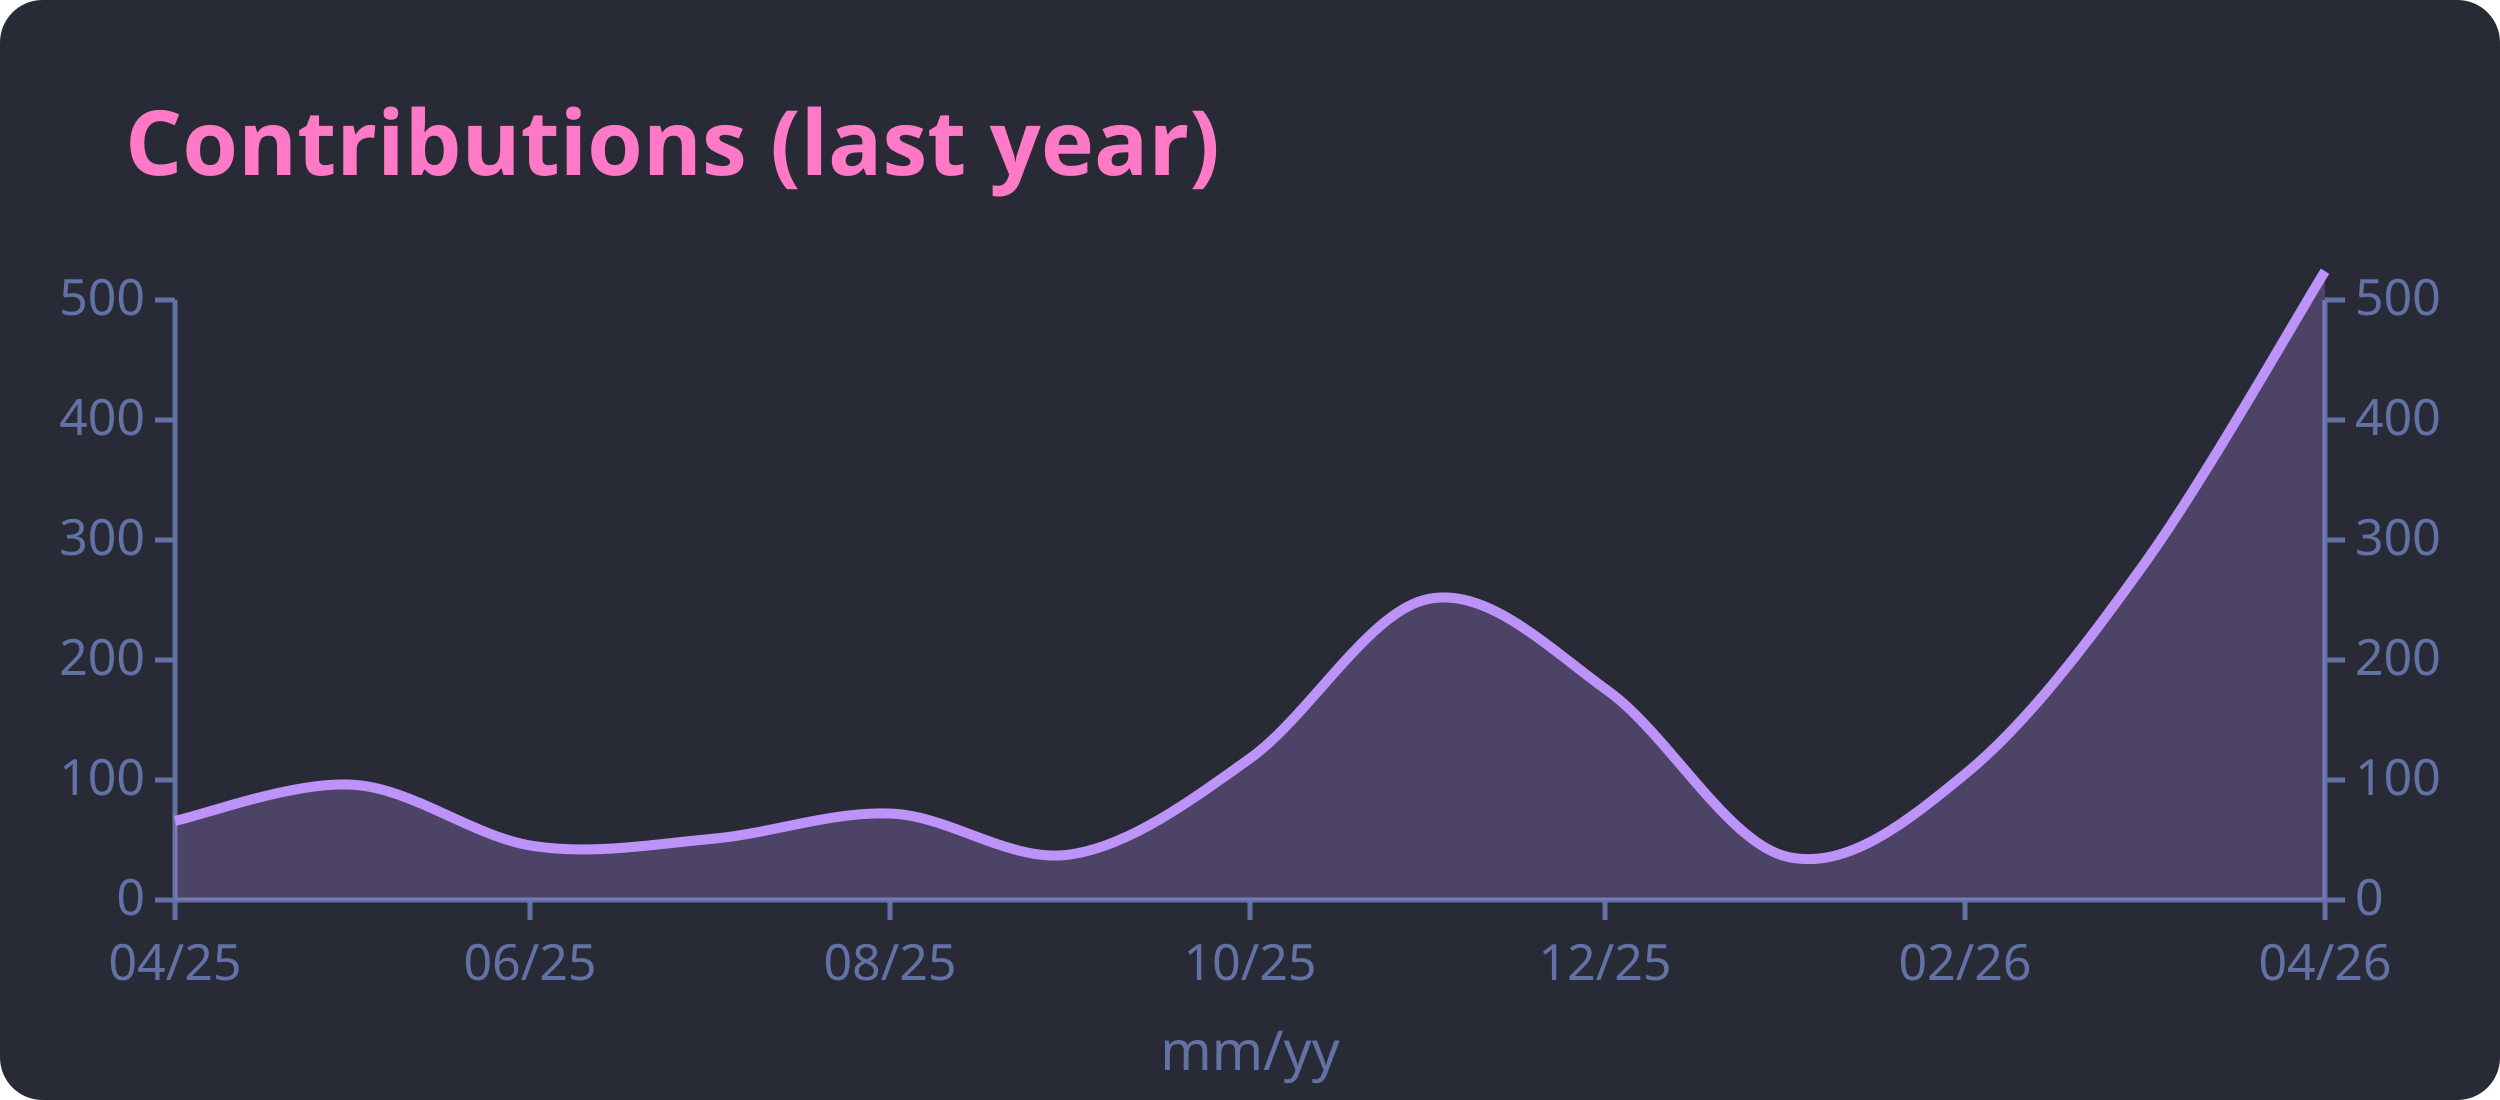
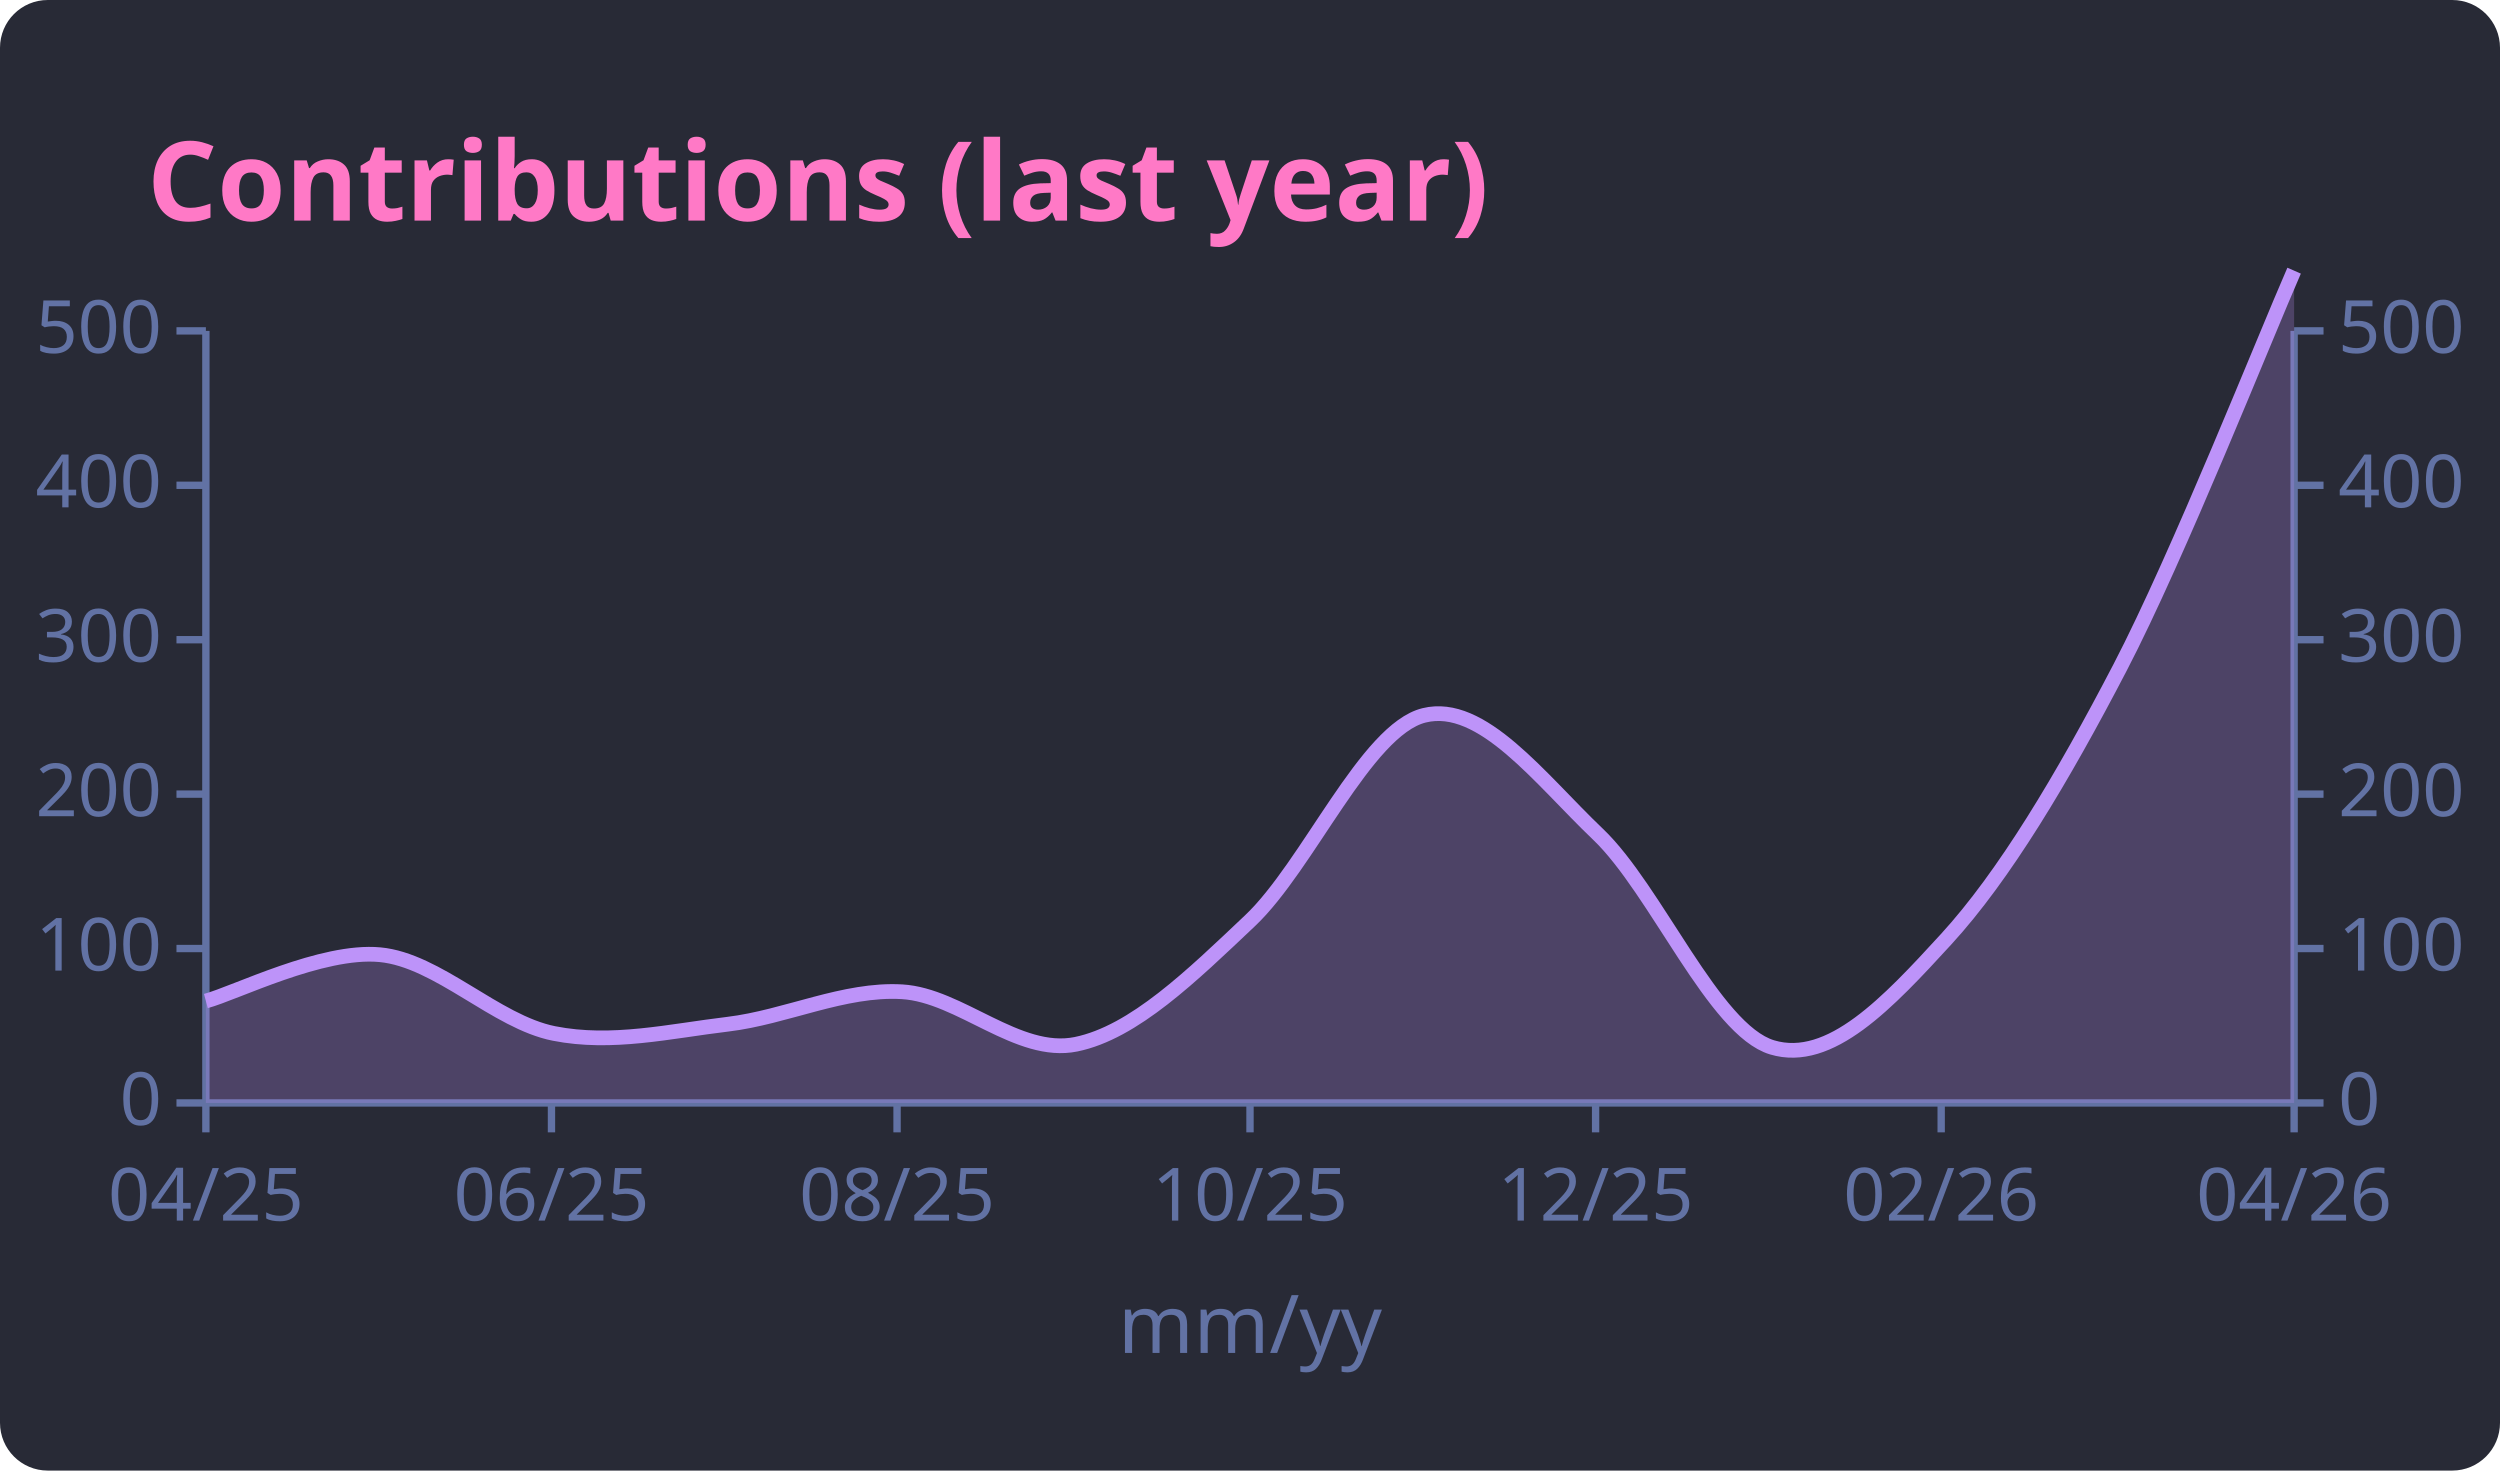
- <svg xmlns="http://www.w3.org/2000/svg" width="500" height="220" viewBox="0 0 500 220" font-family="'Segoe UI', Ubuntu, Sans-Serif">
-   <rect x="0.5" y="0.5" width="499" height="219" rx="8" fill="#282a36" stroke="#282a36" stroke-opacity="1.00" />
-   <text x="25" y="35" font-size="18" font-weight="600" fill="#ff79c6">Contributions (last year)</text>
-   <line x1="35" y1="60" x2="35" y2="180" stroke="#6272a4" />
-   <line x1="465" y1="60" x2="465" y2="180" stroke="#6272a4" />
-   <line x1="31" y1="180" x2="35" y2="180" stroke="#6272a4" />
-   <text x="29" y="183" font-size="10" fill="#6272a4" text-anchor="end">0</text>
-   <line x1="465" y1="180" x2="469" y2="180" stroke="#6272a4" />
-   <text x="471" y="183" font-size="10" fill="#6272a4" text-anchor="start">0</text>
-   <line x1="31" y1="156" x2="35" y2="156" stroke="#6272a4" />
-   <text x="29" y="159" font-size="10" fill="#6272a4" text-anchor="end">100</text>
-   <line x1="465" y1="156" x2="469" y2="156" stroke="#6272a4" />
-   <text x="471" y="159" font-size="10" fill="#6272a4" text-anchor="start">100</text>
-   <line x1="31" y1="132" x2="35" y2="132" stroke="#6272a4" />
-   <text x="29" y="135" font-size="10" fill="#6272a4" text-anchor="end">200</text>
-   <line x1="465" y1="132" x2="469" y2="132" stroke="#6272a4" />
-   <text x="471" y="135" font-size="10" fill="#6272a4" text-anchor="start">200</text>
-   <line x1="31" y1="108" x2="35" y2="108" stroke="#6272a4" />
-   <text x="29" y="111" font-size="10" fill="#6272a4" text-anchor="end">300</text>
-   <line x1="465" y1="108" x2="469" y2="108" stroke="#6272a4" />
-   <text x="471" y="111" font-size="10" fill="#6272a4" text-anchor="start">300</text>
-   <line x1="31" y1="84" x2="35" y2="84" stroke="#6272a4" />
-   <text x="29" y="87" font-size="10" fill="#6272a4" text-anchor="end">400</text>
-   <line x1="465" y1="84" x2="469" y2="84" stroke="#6272a4" />
-   <text x="471" y="87" font-size="10" fill="#6272a4" text-anchor="start">400</text>
-   <line x1="31" y1="60" x2="35" y2="60" stroke="#6272a4" />
-   <text x="29" y="63" font-size="10" fill="#6272a4" text-anchor="end">500</text>
-   <line x1="465" y1="60" x2="469" y2="60" stroke="#6272a4" />
-   <text x="471" y="63" font-size="10" fill="#6272a4" text-anchor="start">500</text>
-   <line x1="35" y1="180" x2="465" y2="180" stroke="#6272a4" />
-   <line x1="35" y1="180" x2="35" y2="184" stroke="#6272a4" />
-   <text x="35" y="196" font-size="10" fill="#6272a4" text-anchor="middle">04/25</text>
-   <line x1="106" y1="180" x2="106" y2="184" stroke="#6272a4" />
-   <text x="106" y="196" font-size="10" fill="#6272a4" text-anchor="middle">06/25</text>
-   <line x1="178" y1="180" x2="178" y2="184" stroke="#6272a4" />
-   <text x="178" y="196" font-size="10" fill="#6272a4" text-anchor="middle">08/25</text>
-   <line x1="250" y1="180" x2="250" y2="184" stroke="#6272a4" />
-   <text x="250" y="196" font-size="10" fill="#6272a4" text-anchor="middle">10/25</text>
-   <line x1="321" y1="180" x2="321" y2="184" stroke="#6272a4" />
-   <text x="321" y="196" font-size="10" fill="#6272a4" text-anchor="middle">12/25</text>
-   <line x1="393" y1="180" x2="393" y2="184" stroke="#6272a4" />
-   <text x="393" y="196" font-size="10" fill="#6272a4" text-anchor="middle">02/26</text>
-   <line x1="465" y1="180" x2="465" y2="184" stroke="#6272a4" />
-   <text x="465" y="196" font-size="10" fill="#6272a4" text-anchor="middle">04/26</text>
-   <path d="M35.00,164.16 C40.97,162.96 58.89,156.12 70.83,156.96 C82.78,157.80 94.72,167.40 106.67,169.20 C118.61,171.00 130.56,168.84 142.50,167.76 C154.44,166.68 166.39,162.20 178.33,162.72 C190.28,163.24 202.22,172.72 214.17,170.88 C226.11,169.04 238.06,160.20 250.00,151.68 C261.94,143.16 273.89,122.00 285.83,119.76 C297.78,117.52 309.72,129.64 321.67,138.24 C333.61,146.84 345.56,168.64 357.50,171.36 C369.44,174.08 381.39,164.40 393.33,154.56 C405.28,144.72 417.22,129.04 429.17,112.32 C441.11,95.60 459.03,63.92 465.00,54.24 L465.00,180.00 L35.00,180.00 Z" fill="#bd93f9" fill-opacity="0.25" stroke="none" />
-   <path d="M35.00,164.16 C40.97,162.96 58.89,156.12 70.83,156.96 C82.78,157.80 94.72,167.40 106.67,169.20 C118.61,171.00 130.56,168.84 142.50,167.76 C154.44,166.68 166.39,162.20 178.33,162.72 C190.28,163.24 202.22,172.72 214.17,170.88 C226.11,169.04 238.06,160.20 250.00,151.68 C261.94,143.16 273.89,122.00 285.83,119.76 C297.78,117.52 309.72,129.64 321.67,138.24 C333.61,146.84 345.56,168.64 357.50,171.36 C369.44,174.08 381.39,164.40 393.33,154.56 C405.28,144.72 417.22,129.04 429.17,112.32 C441.11,95.60 459.03,63.92 465.00,54.24" fill="none" stroke="#bd93f9" stroke-width="2" />
-   <text x="250" y="214" font-size="11" fill="#6272a4" text-anchor="middle">mm/yy</text>
+ <svg xmlns="http://www.w3.org/2000/svg" width="340" height="200" viewBox="0 0 340 200" font-family="'Segoe UI', Ubuntu, Sans-Serif">
+   <rect x="0.5" y="0.5" width="339" height="199" rx="6" fill="#282a36" stroke="#282a36" stroke-opacity="1.00" />
+   <text x="20" y="30" font-size="15" font-weight="600" fill="#ff79c6">Contributions (last year)</text>
+   <line x1="28" y1="45" x2="28" y2="150" stroke="#6272a4" />
+   <line x1="312" y1="45" x2="312" y2="150" stroke="#6272a4" />
+   <line x1="24" y1="150" x2="28" y2="150" stroke="#6272a4" />
+   <text x="22" y="153" font-size="10" fill="#6272a4" text-anchor="end">0</text>
+   <line x1="312" y1="150" x2="316" y2="150" stroke="#6272a4" />
+   <text x="318" y="153" font-size="10" fill="#6272a4" text-anchor="start">0</text>
+   <line x1="24" y1="129" x2="28" y2="129" stroke="#6272a4" />
+   <text x="22" y="132" font-size="10" fill="#6272a4" text-anchor="end">100</text>
+   <line x1="312" y1="129" x2="316" y2="129" stroke="#6272a4" />
+   <text x="318" y="132" font-size="10" fill="#6272a4" text-anchor="start">100</text>
+   <line x1="24" y1="108" x2="28" y2="108" stroke="#6272a4" />
+   <text x="22" y="111" font-size="10" fill="#6272a4" text-anchor="end">200</text>
+   <line x1="312" y1="108" x2="316" y2="108" stroke="#6272a4" />
+   <text x="318" y="111" font-size="10" fill="#6272a4" text-anchor="start">200</text>
+   <line x1="24" y1="87" x2="28" y2="87" stroke="#6272a4" />
+   <text x="22" y="90" font-size="10" fill="#6272a4" text-anchor="end">300</text>
+   <line x1="312" y1="87" x2="316" y2="87" stroke="#6272a4" />
+   <text x="318" y="90" font-size="10" fill="#6272a4" text-anchor="start">300</text>
+   <line x1="24" y1="66" x2="28" y2="66" stroke="#6272a4" />
+   <text x="22" y="69" font-size="10" fill="#6272a4" text-anchor="end">400</text>
+   <line x1="312" y1="66" x2="316" y2="66" stroke="#6272a4" />
+   <text x="318" y="69" font-size="10" fill="#6272a4" text-anchor="start">400</text>
+   <line x1="24" y1="45" x2="28" y2="45" stroke="#6272a4" />
+   <text x="22" y="48" font-size="10" fill="#6272a4" text-anchor="end">500</text>
+   <line x1="312" y1="45" x2="316" y2="45" stroke="#6272a4" />
+   <text x="318" y="48" font-size="10" fill="#6272a4" text-anchor="start">500</text>
+   <line x1="28" y1="150" x2="312" y2="150" stroke="#6272a4" />
+   <line x1="28" y1="150" x2="28" y2="154" stroke="#6272a4" />
+   <text x="28" y="166" font-size="10" fill="#6272a4" text-anchor="middle">04/25</text>
+   <line x1="75" y1="150" x2="75" y2="154" stroke="#6272a4" />
+   <text x="75" y="166" font-size="10" fill="#6272a4" text-anchor="middle">06/25</text>
+   <line x1="122" y1="150" x2="122" y2="154" stroke="#6272a4" />
+   <text x="122" y="166" font-size="10" fill="#6272a4" text-anchor="middle">08/25</text>
+   <line x1="170" y1="150" x2="170" y2="154" stroke="#6272a4" />
+   <text x="170" y="166" font-size="10" fill="#6272a4" text-anchor="middle">10/25</text>
+   <line x1="217" y1="150" x2="217" y2="154" stroke="#6272a4" />
+   <text x="217" y="166" font-size="10" fill="#6272a4" text-anchor="middle">12/25</text>
+   <line x1="264" y1="150" x2="264" y2="154" stroke="#6272a4" />
+   <text x="264" y="166" font-size="10" fill="#6272a4" text-anchor="middle">02/26</text>
+   <line x1="312" y1="150" x2="312" y2="154" stroke="#6272a4" />
+   <text x="312" y="166" font-size="10" fill="#6272a4" text-anchor="middle">04/26</text>
+   <path d="M28.00,136.14 C31.94,135.09 43.78,129.10 51.67,129.84 C59.56,130.58 67.44,138.98 75.33,140.55 C83.22,142.12 91.11,140.23 99.00,139.29 C106.89,138.34 114.78,134.42 122.67,134.88 C130.56,135.34 138.44,143.63 146.33,142.02 C154.22,140.41 162.11,132.68 170.00,125.22 C177.89,117.77 185.78,99.25 193.67,97.29 C201.56,95.33 209.44,105.94 217.33,113.46 C225.22,120.99 233.11,140.06 241.00,142.44 C248.89,144.82 256.78,136.35 264.67,127.74 C272.56,119.13 280.44,105.94 288.33,90.78 C296.22,75.62 308.06,45.80 312.00,36.81 L312.00,150.00 L28.00,150.00 Z" fill="#bd93f9" fill-opacity="0.25" stroke="none" />
+   <path d="M28.00,136.14 C31.94,135.09 43.78,129.10 51.67,129.84 C59.56,130.58 67.44,138.98 75.33,140.55 C83.22,142.12 91.11,140.23 99.00,139.29 C106.89,138.34 114.78,134.42 122.67,134.88 C130.56,135.34 138.44,143.63 146.33,142.02 C154.22,140.41 162.11,132.68 170.00,125.22 C177.89,117.77 185.78,99.25 193.67,97.29 C201.56,95.33 209.44,105.94 217.33,113.46 C225.22,120.99 233.11,140.06 241.00,142.44 C248.89,144.82 256.78,136.35 264.67,127.74 C272.56,119.13 280.44,105.94 288.33,90.78 C296.22,75.62 308.06,45.80 312.00,36.81" fill="none" stroke="#bd93f9" stroke-width="2" />
+   <text x="170" y="184" font-size="11" fill="#6272a4" text-anchor="middle">mm/yy</text>
</svg>
